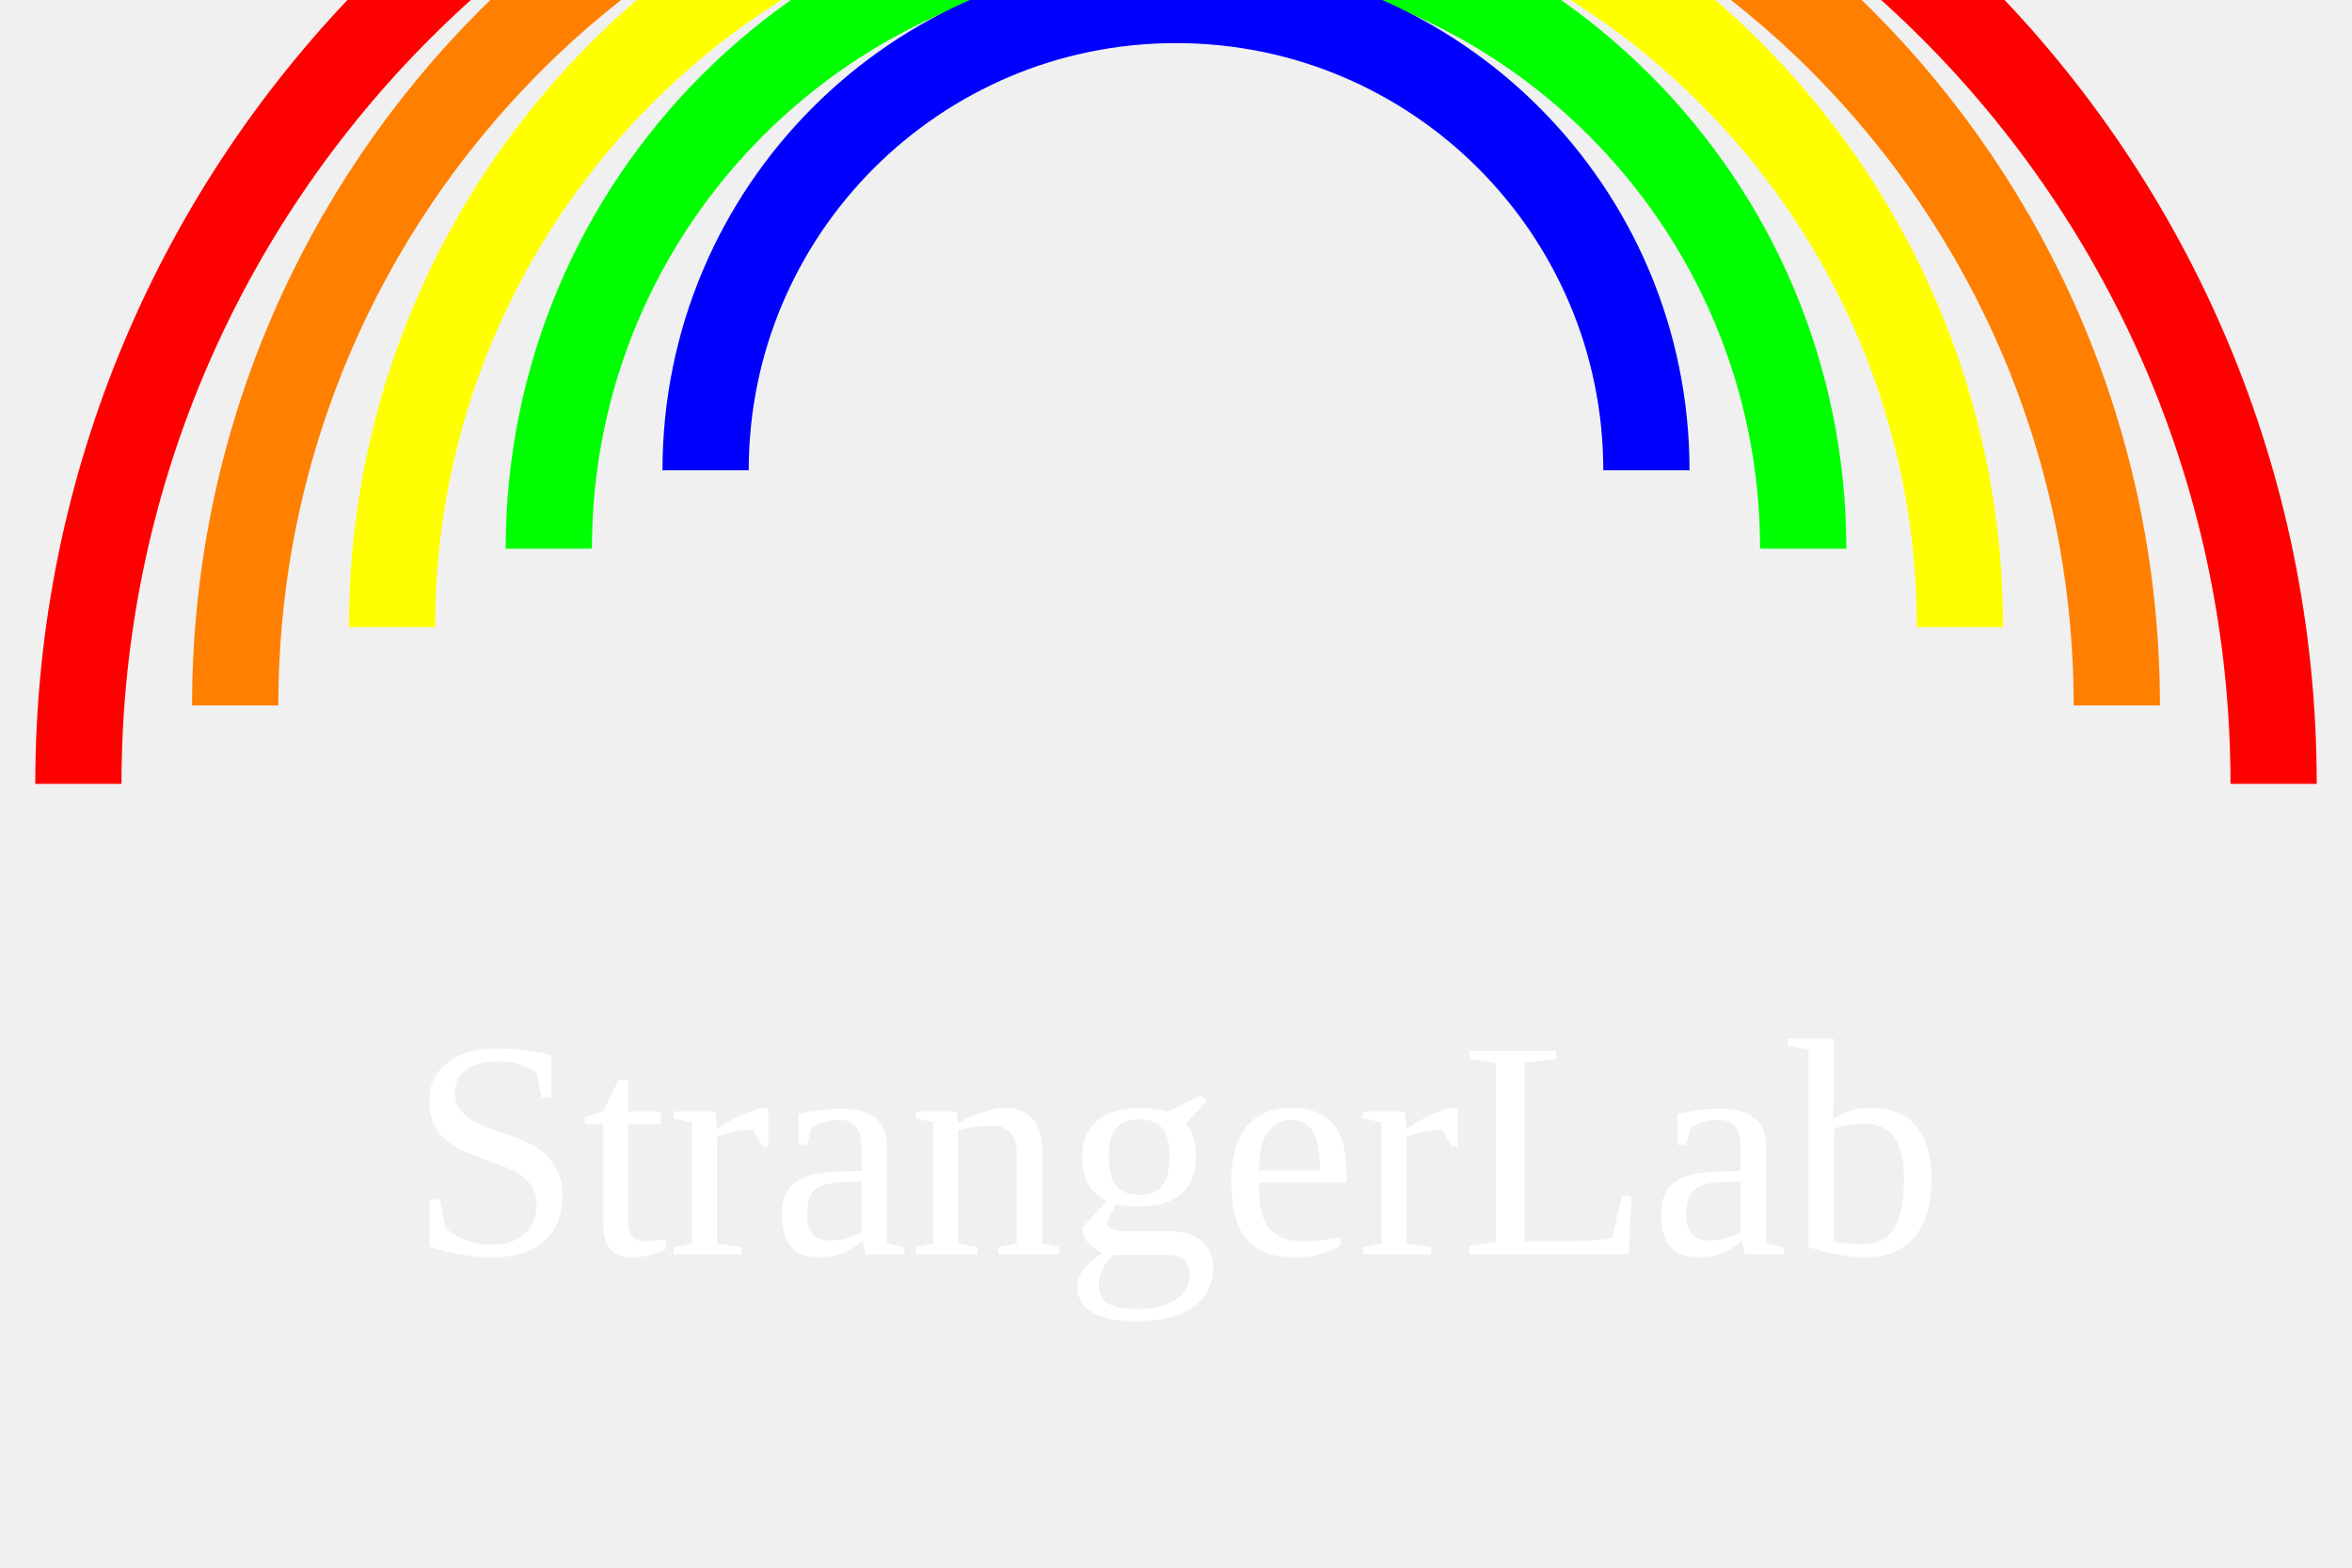
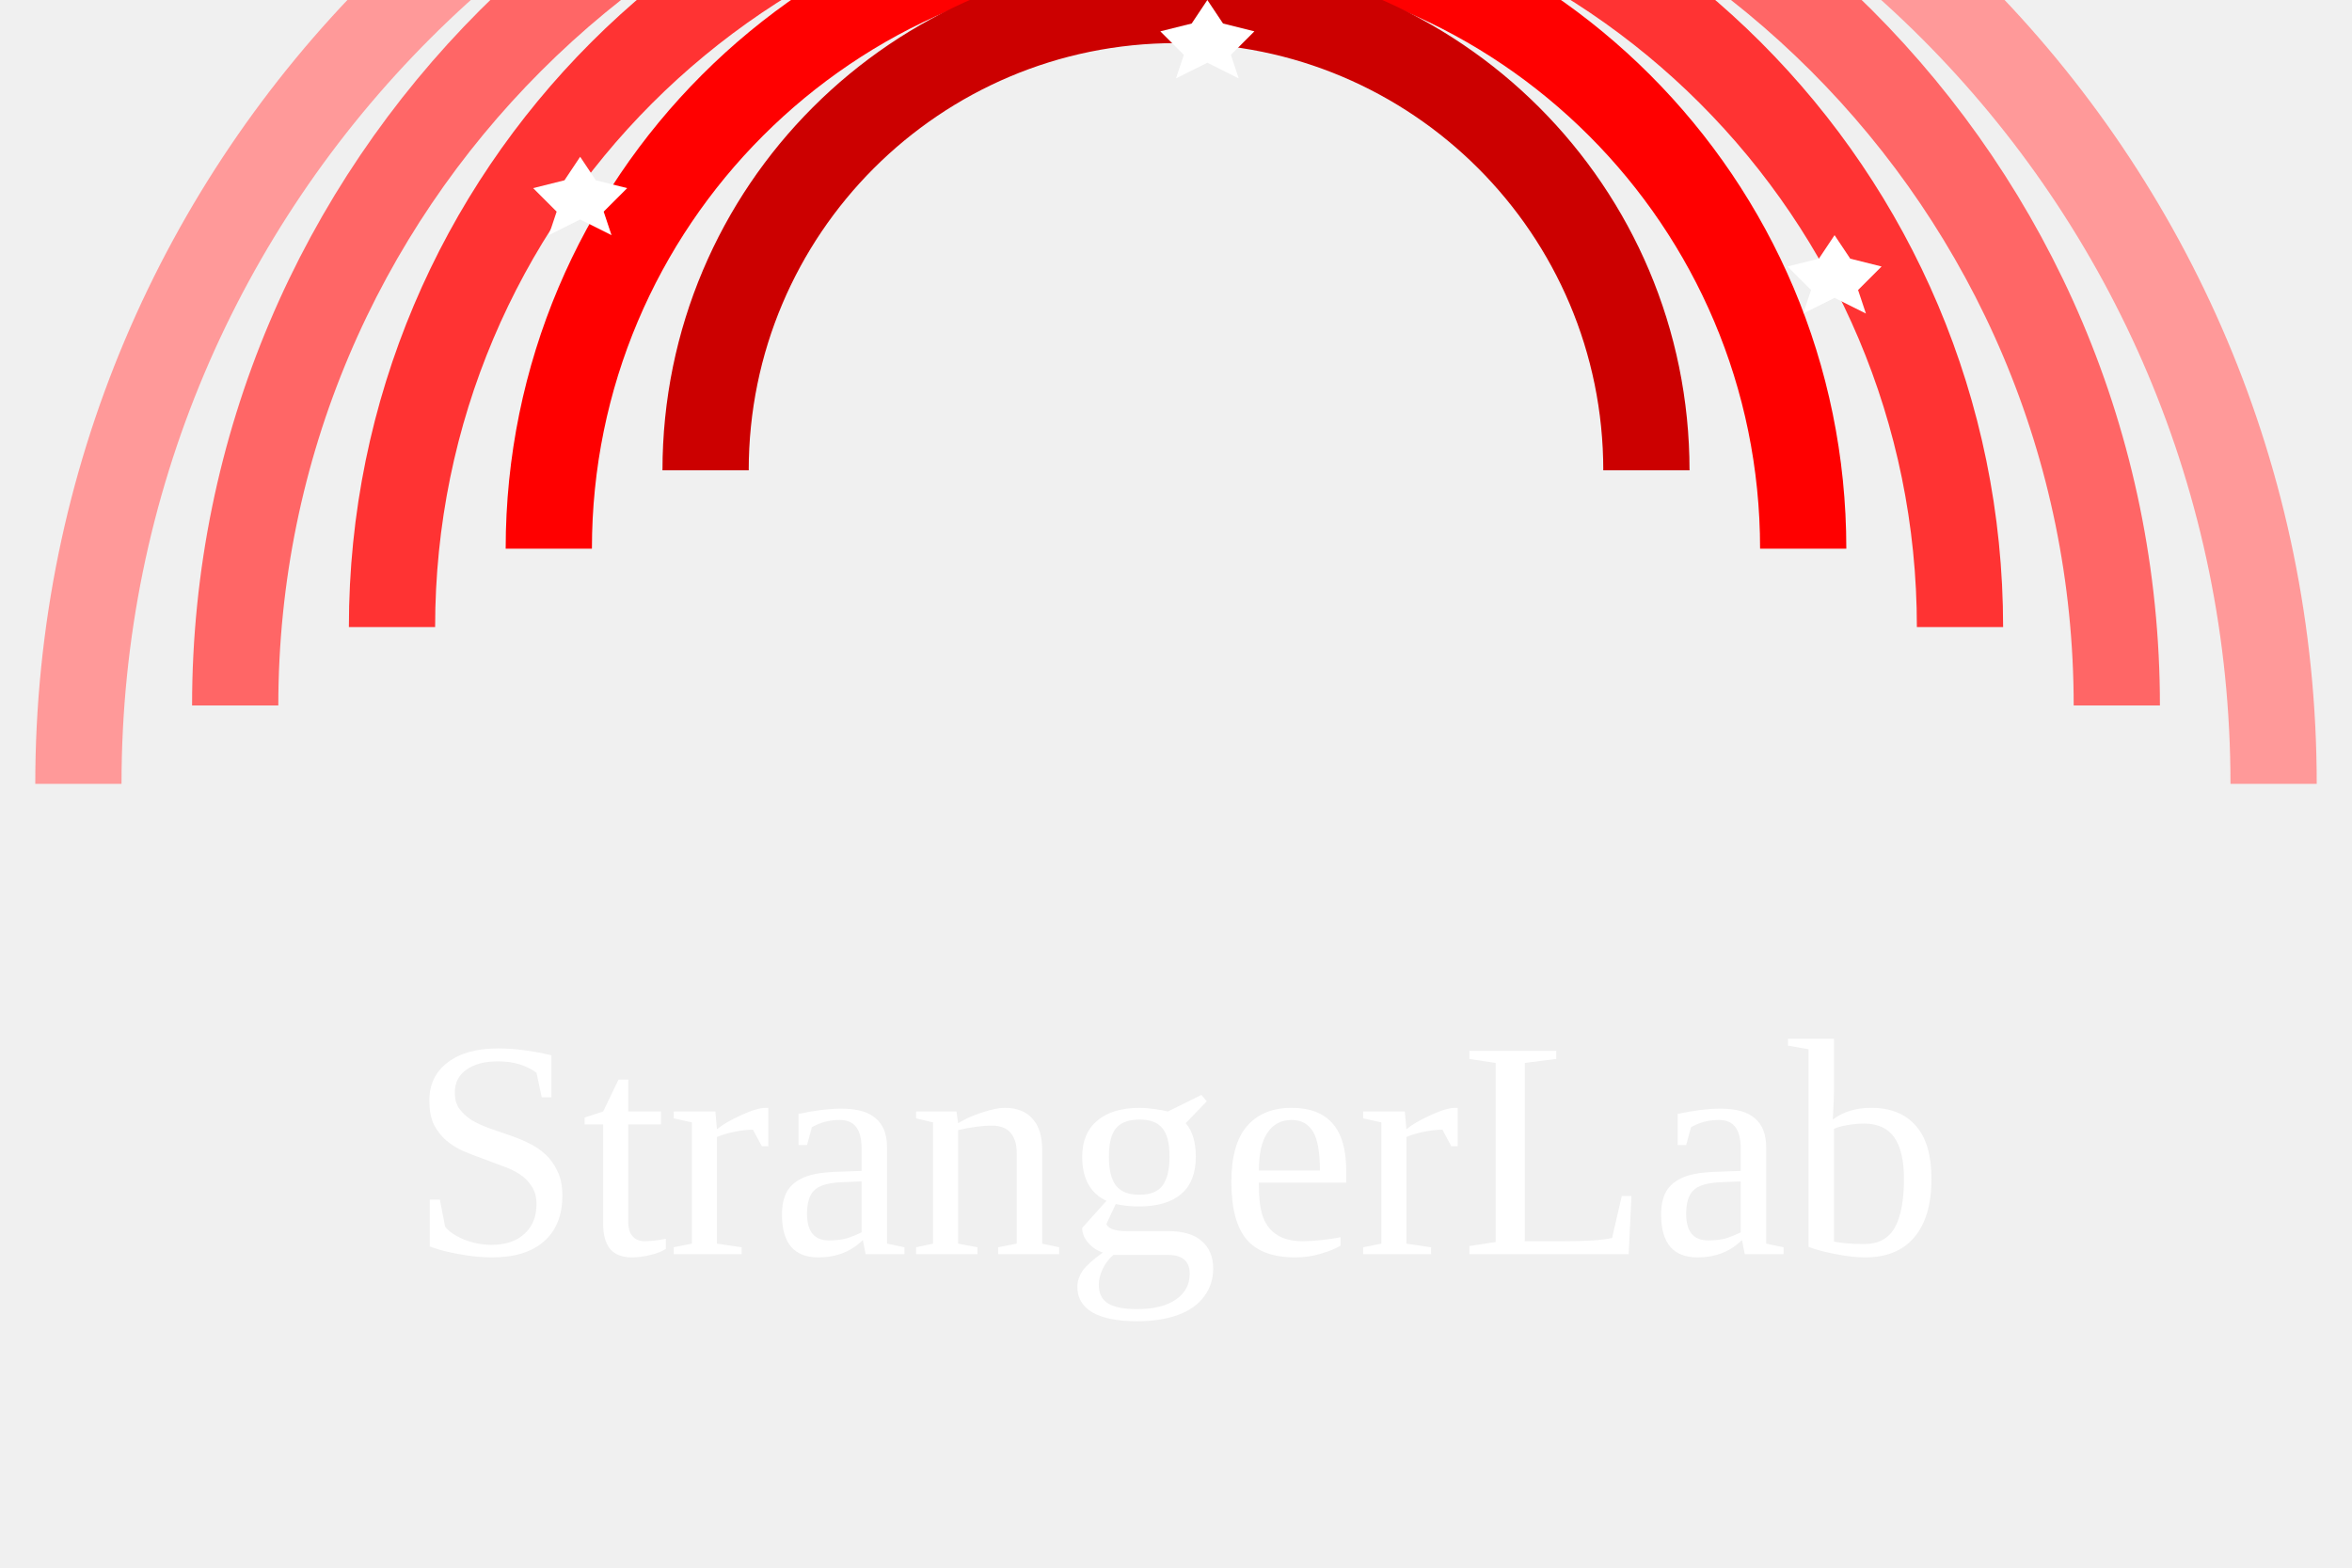
<svg xmlns="http://www.w3.org/2000/svg" viewBox="-75 -50 150 100">
  <style>
    .ring,
-     .text {
+     .text,
+     .star {
      animation-duration: 2s;
      animation-timing-function: ease;
      animation-fill-mode: forwards;
    }
    #ring_1 {
      animation-name: ring_1;
    }
    #ring_2 {
      animation-name: ring_2;
    }
    #ring_3 {
      animation-name: ring_3;
    }
    #ring_4 {
      animation-name: ring_4;
    }
    #ring_5 {
      animation-name: ring_5;
    }
+     #star_1 {
+       animation-name: star_1;
+     }
+     #star_2 {
+       animation-name: star_2;
+     }
+     #star_3 {
+       animation-name: star_3;
+     }
    @keyframes ring_1 {
      0% {
        opacity: 0;
-         transform: rotate(0deg) translateY(50px);
+         transform: scale(0.5) translateY(50px);
      }
-       40% {
-         opacity: 0;
+       50% {
+         opacity: 1;
+         transform: scale(1.2) translateY(0);
      }
      100% {
        opacity: 1;
-         transform: rotate(0deg) translateY(0px);
+         transform: scale(1) translateY(0);
      }
    }
    @keyframes ring_2 {
      0% {
        opacity: 0;
-         transform: rotate(0deg) translateY(50px);
+         transform: scale(0.5) translateY(50px);
      }
-       40% {
-         opacity: 0;
+       50% {
+         opacity: 1;
+         transform: scale(1.2) translateY(0);
      }
      100% {
        opacity: 1;
-         transform: rotate(0deg) translateY(0px);
+         transform: scale(1) translateY(0);
      }
    }
    @keyframes ring_3 {
      0% {
        opacity: 0;
-         transform: rotate(0deg) translateY(50px);
+         transform: scale(0.5) translateY(50px);
      }
-       40% {
-         opacity: 0;
+       50% {
+         opacity: 1;
+         transform: scale(1.2) translateY(0);
      }
      100% {
        opacity: 1;
-         transform: rotate(0deg) translateY(0px);
+         transform: scale(1) translateY(0);
      }
    }
    @keyframes ring_4 {
      0% {
        opacity: 0;
-         transform: rotate(0deg) translateY(50px);
+         transform: scale(0.5) translateY(50px);
      }
-       40% {
-         opacity: 0;
+       50% {
+         opacity: 1;
+         transform: scale(1.2) translateY(0);
      }
      100% {
        opacity: 1;
-         transform: rotate(0deg) translateY(0px);
+         transform: scale(1) translateY(0);
      }
    }
    @keyframes ring_5 {
      0% {
        opacity: 0;
-         transform: rotate(0deg) translateY(50px);
+         transform: scale(0.5) translateY(50px);
      }
-       40% {
-         opacity: 0;
+       50% {
+         opacity: 1;
+         transform: scale(1.2) translateY(0);
      }
      100% {
        opacity: 1;
-         transform: rotate(0deg) translateY(0px);
+         transform: scale(1) translateY(0);
+       }
+     }
+     @keyframes star_1 {
+       0% {
+         opacity: 0;
+         transform: scale(0) rotate(0deg);
+       }
+       50% {
+         opacity: 1;
+         transform: scale(1.5) rotate(180deg);
+       }
+       100% {
+         opacity: 1;
+         transform: scale(1) rotate(360deg);
+       }
+     }
+     @keyframes star_2 {
+       0% {
+         opacity: 0;
+         transform: scale(0) rotate(0deg);
+       }
+       50% {
+         opacity: 1;
+         transform: scale(1.5) rotate(180deg);
+       }
+       100% {
+         opacity: 1;
+         transform: scale(1) rotate(360deg);
+       }
+     }
+     @keyframes star_3 {
+       0% {
+         opacity: 0;
+         transform: scale(0) rotate(0deg);
+       }
+       50% {
+         opacity: 1;
+         transform: scale(1.5) rotate(180deg);
+       }
+       100% {
+         opacity: 1;
+         transform: scale(1) rotate(360deg);
      }
    }
    #text_1 {
      animation-name: text_1;
    }
-     #text_2 {
-       animation-name: text_2;
-     }
    @keyframes text_1 {
-       0% {
-         opacity: 0;
-       }
-       50% {
-         opacity: 0;
-       }
-       100% {
-         opacity: 1;
-       }
-     }
-     @keyframes text_2 {
      0% {
        opacity: 0;
      }
      50% {
        opacity: 0;
      }
      100% {
        opacity: 1;
      }
    }
  </style>
  <g transform="translate(0,-25)">
    <g class="ring" id="ring_1">
-       <path fill="none" stroke="#ff0000" stroke-width="5.5" d="           M -70 25 A 70 70 0 0 1 70 25         " />
+       <path fill="none" stroke="#ff9999" stroke-width="5.5" d="           M -70 25 A 70 70 0 0 1 70 25         " />
    </g>
    <g class="ring" id="ring_2">
-       <path fill="none" stroke="#ff7f00" stroke-width="5.5" d="           M -60 20 A 60 60 0 0 1 60 20         " />
+       <path fill="none" stroke="#ff6666" stroke-width="5.5" d="           M -60 20 A 60 60 0 0 1 60 20         " />
    </g>
    <g class="ring" id="ring_3">
-       <path fill="none" stroke="#ffff00" stroke-width="5.5" d="           M -50 15 A 50 50 0 0 1 50 15         " />
+       <path fill="none" stroke="#ff3333" stroke-width="5.5" d="           M -50 15 A 50 50 0 0 1 50 15         " />
    </g>
    <g class="ring" id="ring_4">
-       <path fill="none" stroke="#00ff00" stroke-width="5.5" d="           M -40 10 A 40 40 0 0 1 40 10         " />
+       <path fill="none" stroke="#ff0000" stroke-width="5.5" d="           M -40 10 A 40 40 0 0 1 40 10         " />
    </g>
    <g class="ring" id="ring_5">
-       <path fill="none" stroke="#0000ff" stroke-width="5.5" d="           M -30 5 A 30 30 0 0 1 30 5         " />
+       <path fill="none" stroke="#cc0000" stroke-width="5.5" d="           M -30 5 A 30 30 0 0 1 30 5         " />
    </g>
  </g>
  <g class="text" id="text_1">
    <g aria-label="StrangerLab" transform="translate(0,30) scale(1.65)" fill="#ffffff" text-anchor="middle">
      <text x="0" y="0" font-size="12">StrangerLab</text>
    </g>
  </g>
+   <g class="star" id="star_1" transform="translate(-40,-40)">
+     <polygon points="2,0 3,1.5 5,2 3.5,3.5 4,5 2,4 0,5 0.5,3.5 -1,2 1,1.5" fill="white" />
+   </g>
+   <g class="star" id="star_2" transform="translate(40,-35)">
+     <polygon points="2,0 3,1.5 5,2 3.5,3.5 4,5 2,4 0,5 0.5,3.5 -1,2 1,1.5" fill="white" />
+   </g>
+   <g class="star" id="star_3" transform="translate(0,-50)">
+     <polygon points="2,0 3,1.5 5,2 3.5,3.5 4,5 2,4 0,5 0.5,3.5 -1,2 1,1.5" fill="white" />
+   </g>
</svg>
